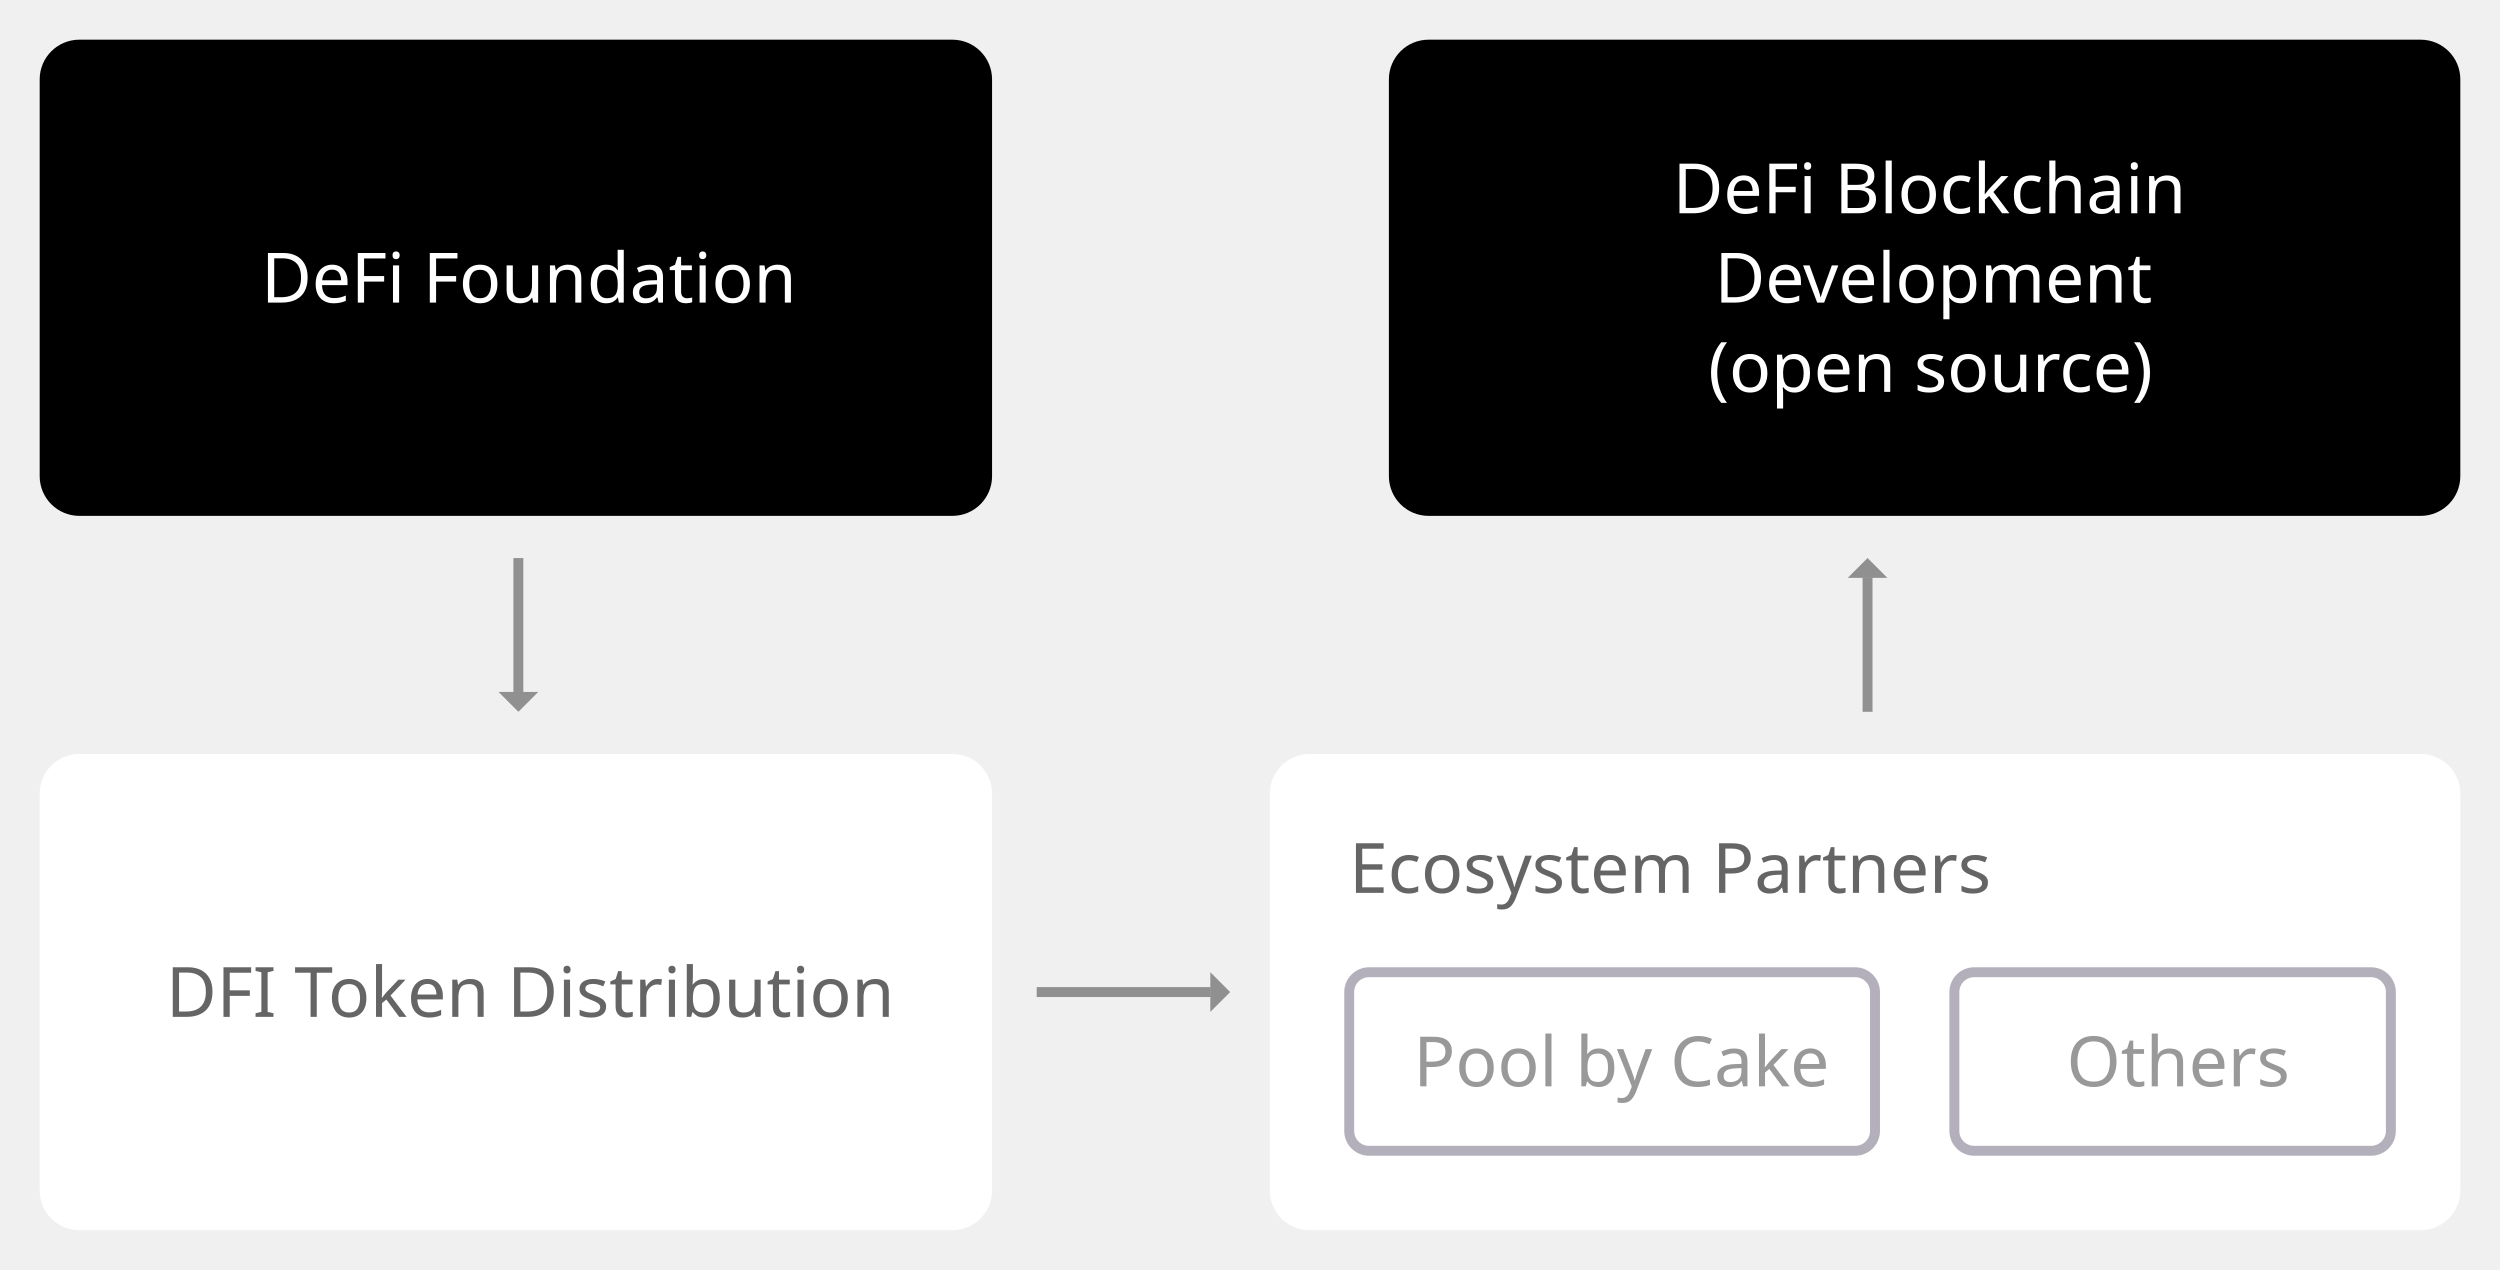
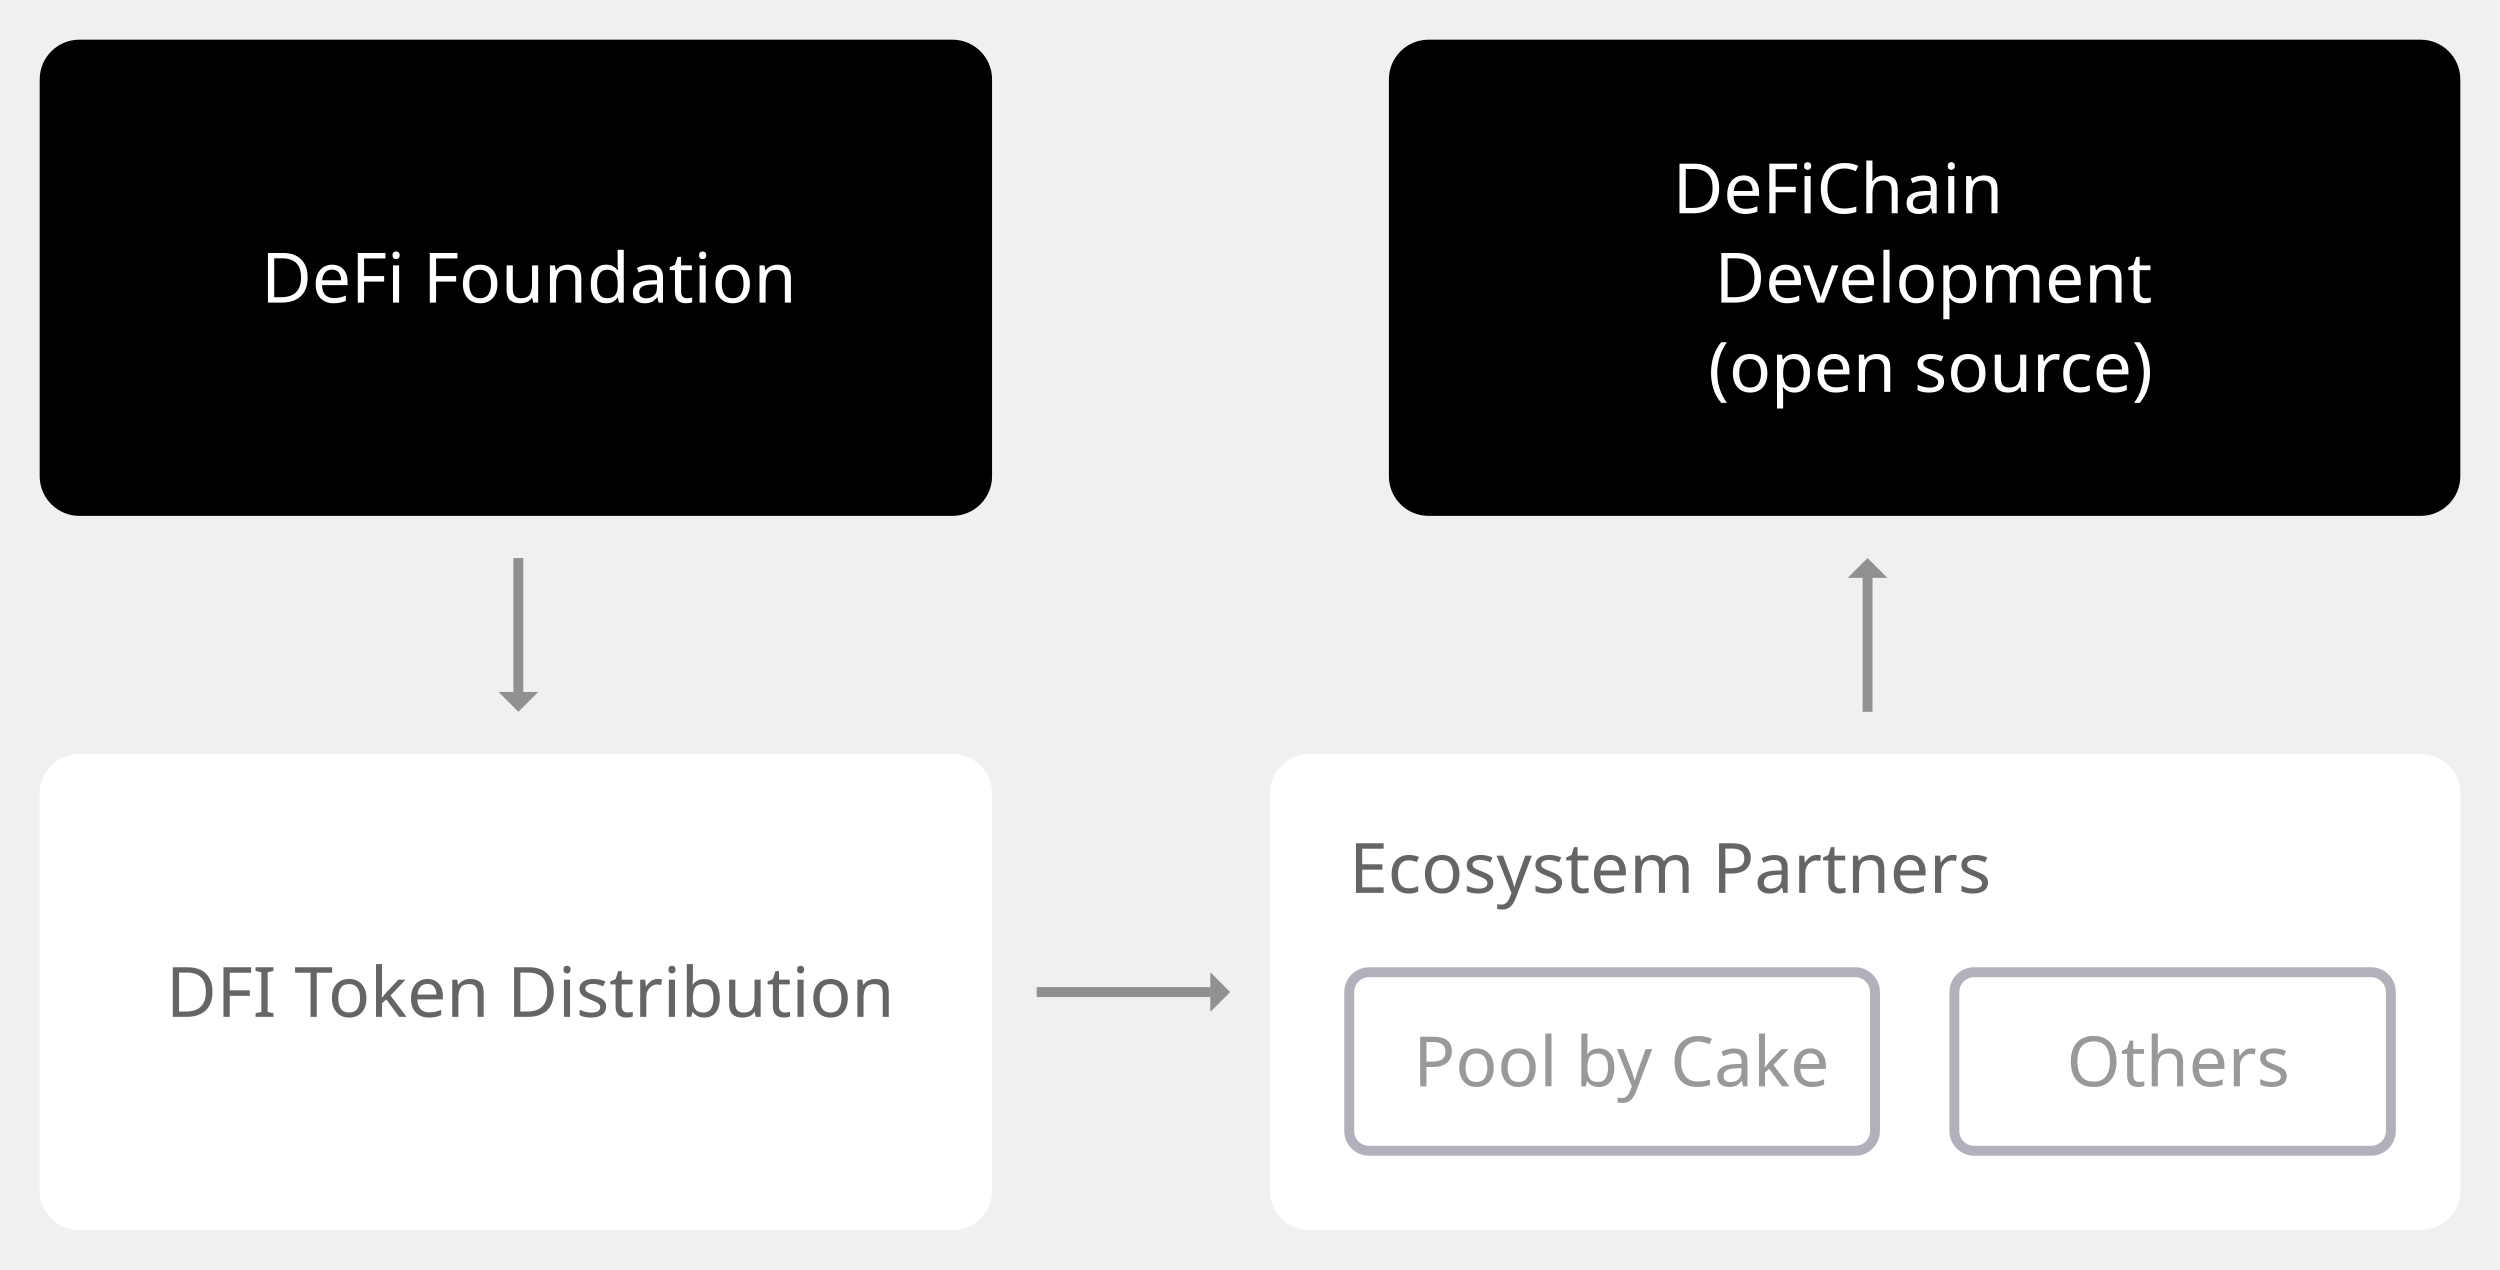
<svg xmlns="http://www.w3.org/2000/svg" width="504" height="256">
  <g fill="none" fill-rule="evenodd">
    <rect fill="currentColor" x="8" y="8" width="192" height="96" rx="8" />
    <g transform="rotate(90 -2 110.5)">
      <path stroke-opacity=".402" stroke="#000" stroke-width="2" d="M0 4L27 4" />
      <path fill-opacity=".402" fill="#000" transform="rotate(90 29 4)" d="M29 2L33 6 25 6z" />
    </g>
    <g transform="rotate(-90 258 -114.5)">
      <path stroke-opacity=".402" stroke="#000" stroke-width="2" d="M0 4L27 4" />
      <path fill-opacity=".402" fill="#000" transform="rotate(90 29 4)" d="M29 2L33 6 25 6z" />
    </g>
    <text font-family="IBMPlexSans-Text, IBM Plex Sans" font-size="14" font-weight="400" fill="#FFF">
      <tspan x="52.658" y="61">DeFi Foundation</tspan>
    </text>
    <rect fill="#FFF" x="8" y="152" width="192" height="96" rx="8" />
    <g transform="translate(209 196)">
      <path stroke-opacity=".402" stroke="#000" stroke-width="2" d="M0 4L35 4" />
      <path fill-opacity=".402" fill="#000" transform="rotate(90 37 4)" d="M37 2L41 6 33 6z" />
    </g>
    <rect fill="#FFF" x="256" y="152" width="240" height="96" rx="8" />
    <rect stroke="#B3B0BB" stroke-width="2" x="272" y="196" width="106" height="36" rx="4" />
    <rect stroke="#B3B0BB" stroke-width="2" x="394" y="196" width="88" height="36" rx="4" />
    <rect fill="currentColor" x="280" y="8" width="216" height="96" rx="8" />
    <text font-family="IBMPlexSans-Text, IBM Plex Sans" font-size="14" font-weight="400" fill="#000" fill-opacity=".605">
      <tspan x="33.471" y="205">DFI Token Distribution</tspan>
    </text>
    <text font-family="IBMPlexSans-Text, IBM Plex Sans" font-size="14" font-weight="400" fill="#000" fill-opacity=".402">
      <tspan x="416.615" y="219">Others</tspan>
    </text>
    <text font-family="IBMPlexSans-Text, IBM Plex Sans" font-size="14" font-weight="400" fill="#000" fill-opacity=".605">
      <tspan x="272" y="180">Ecosystem Partners</tspan>
    </text>
    <text font-family="IBMPlexSans-Text, IBM Plex Sans" font-size="14" font-weight="400" fill="#000" fill-opacity=".402">
      <tspan x="284.949" y="219">Pool by Cake</tspan>
    </text>
    <text font-family="IBMPlexSans-Text, IBM Plex Sans" font-size="14" font-weight="400" fill="#FFF">
-       <tspan x="337.222" y="43">DeFi Blockchain</tspan>
+       <tspan x="337.222" y="43">DeFiChain</tspan>
      <tspan x="345.664" y="61">Development</tspan>
      <tspan x="344.383" y="79">(open source)</tspan>
    </text>
  </g>
</svg>
